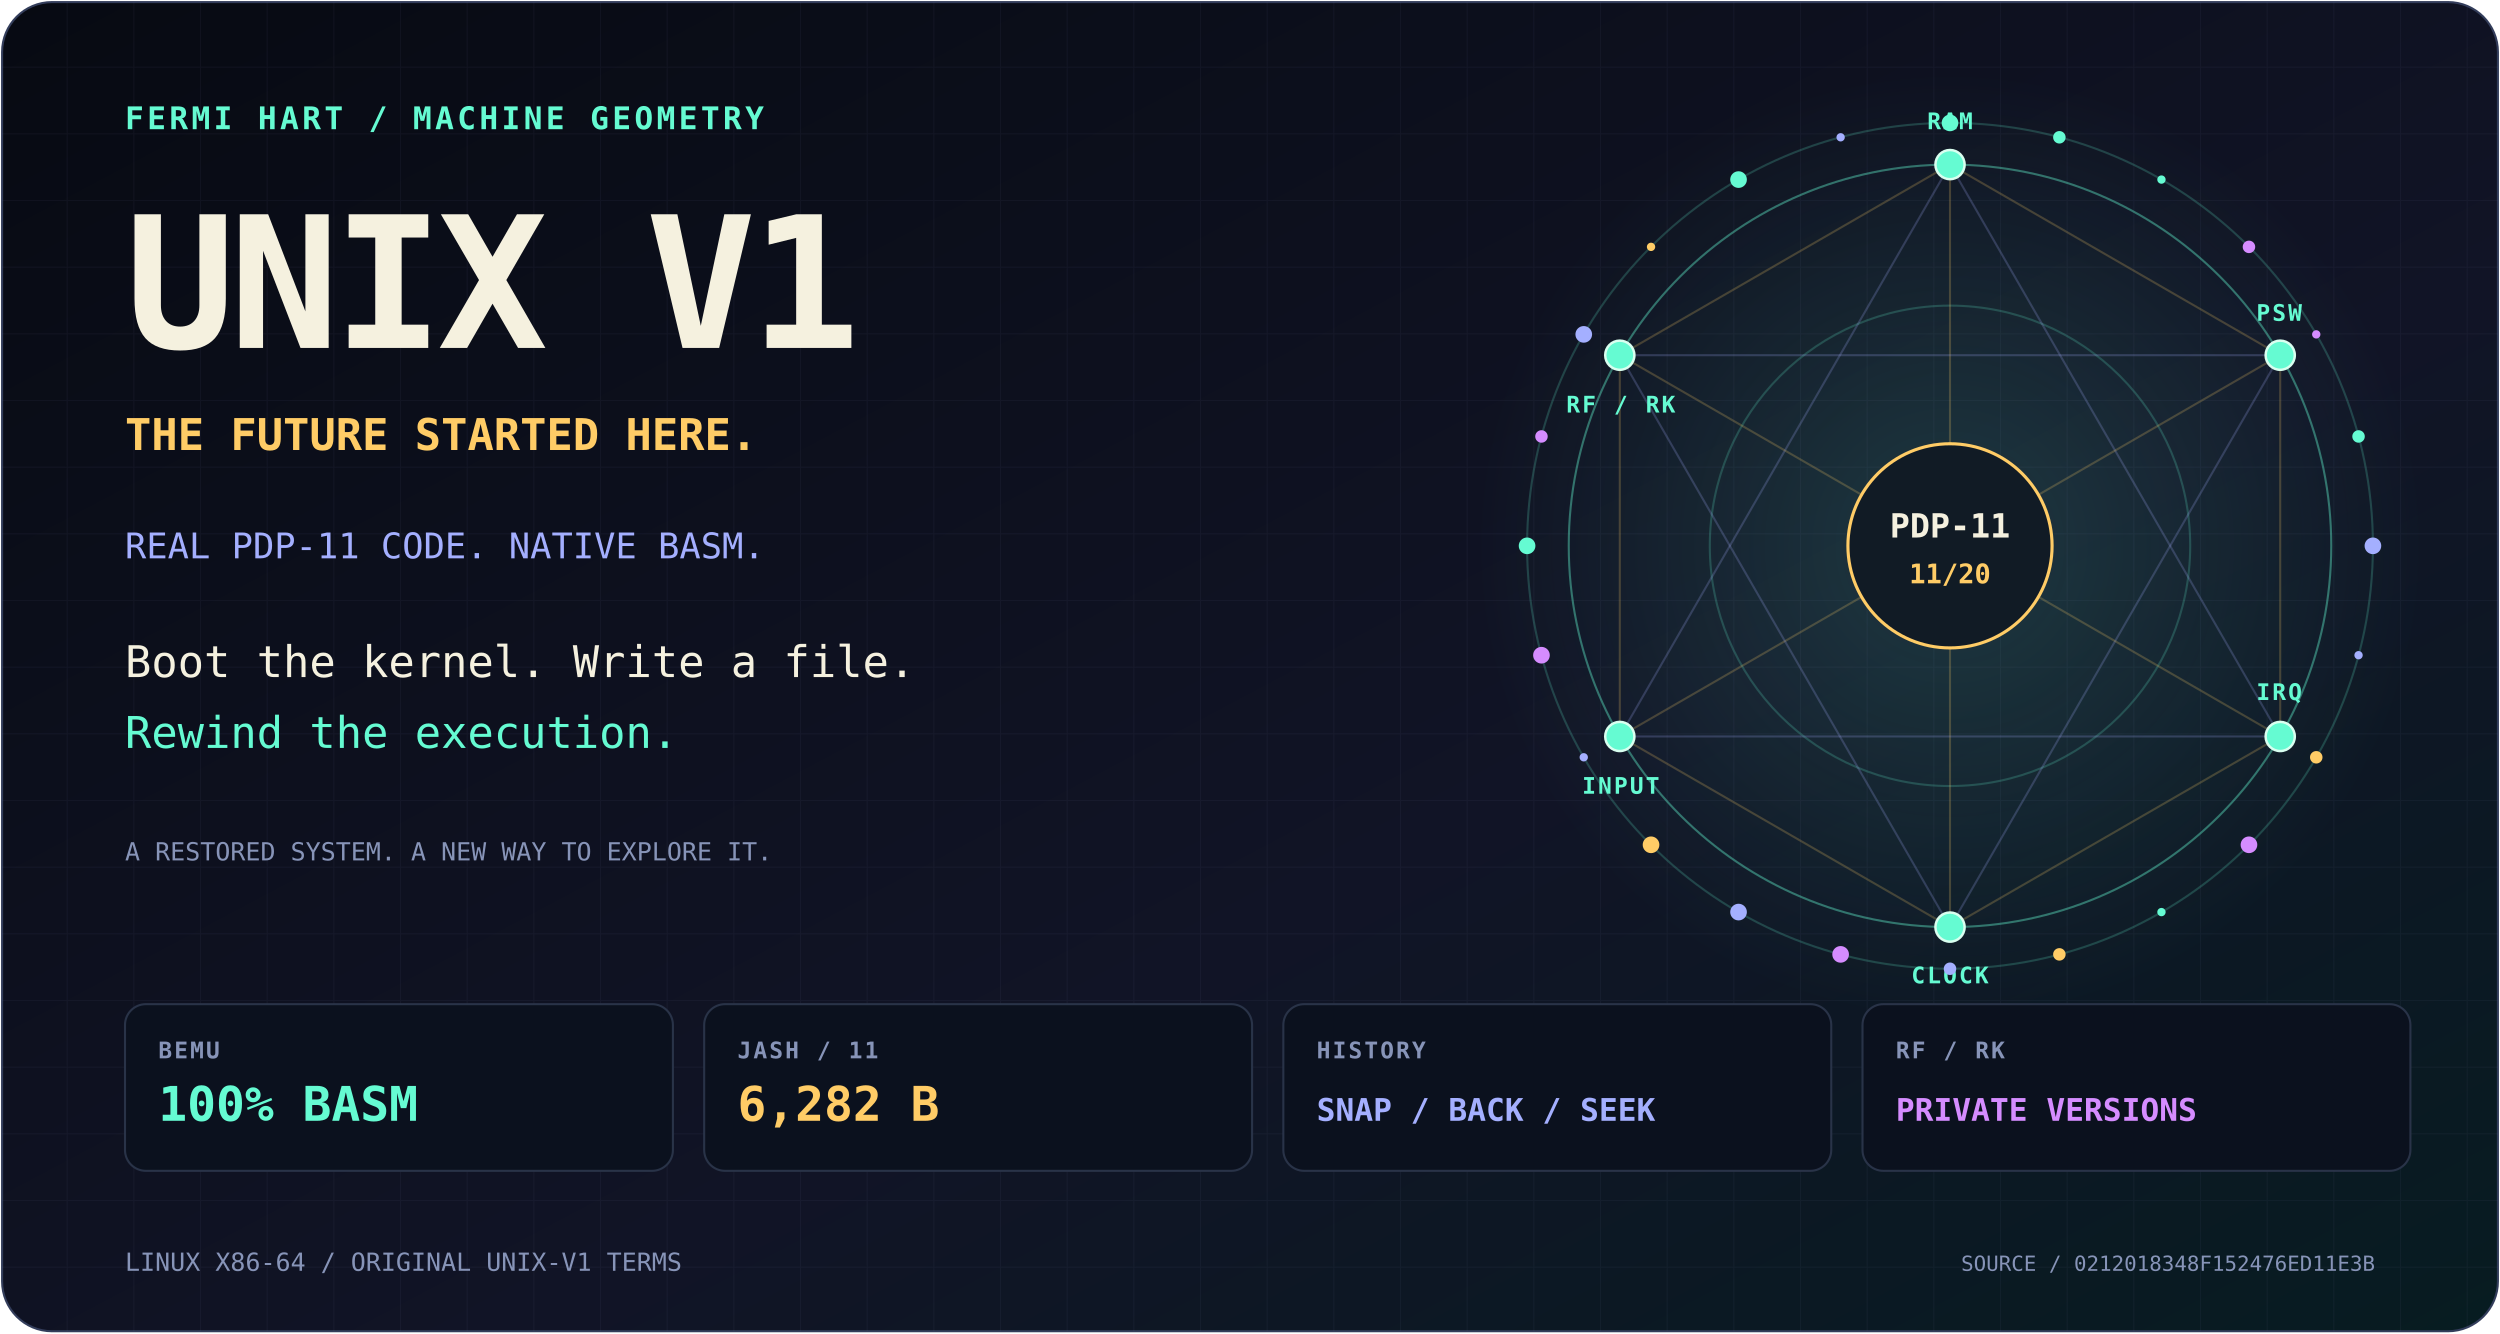
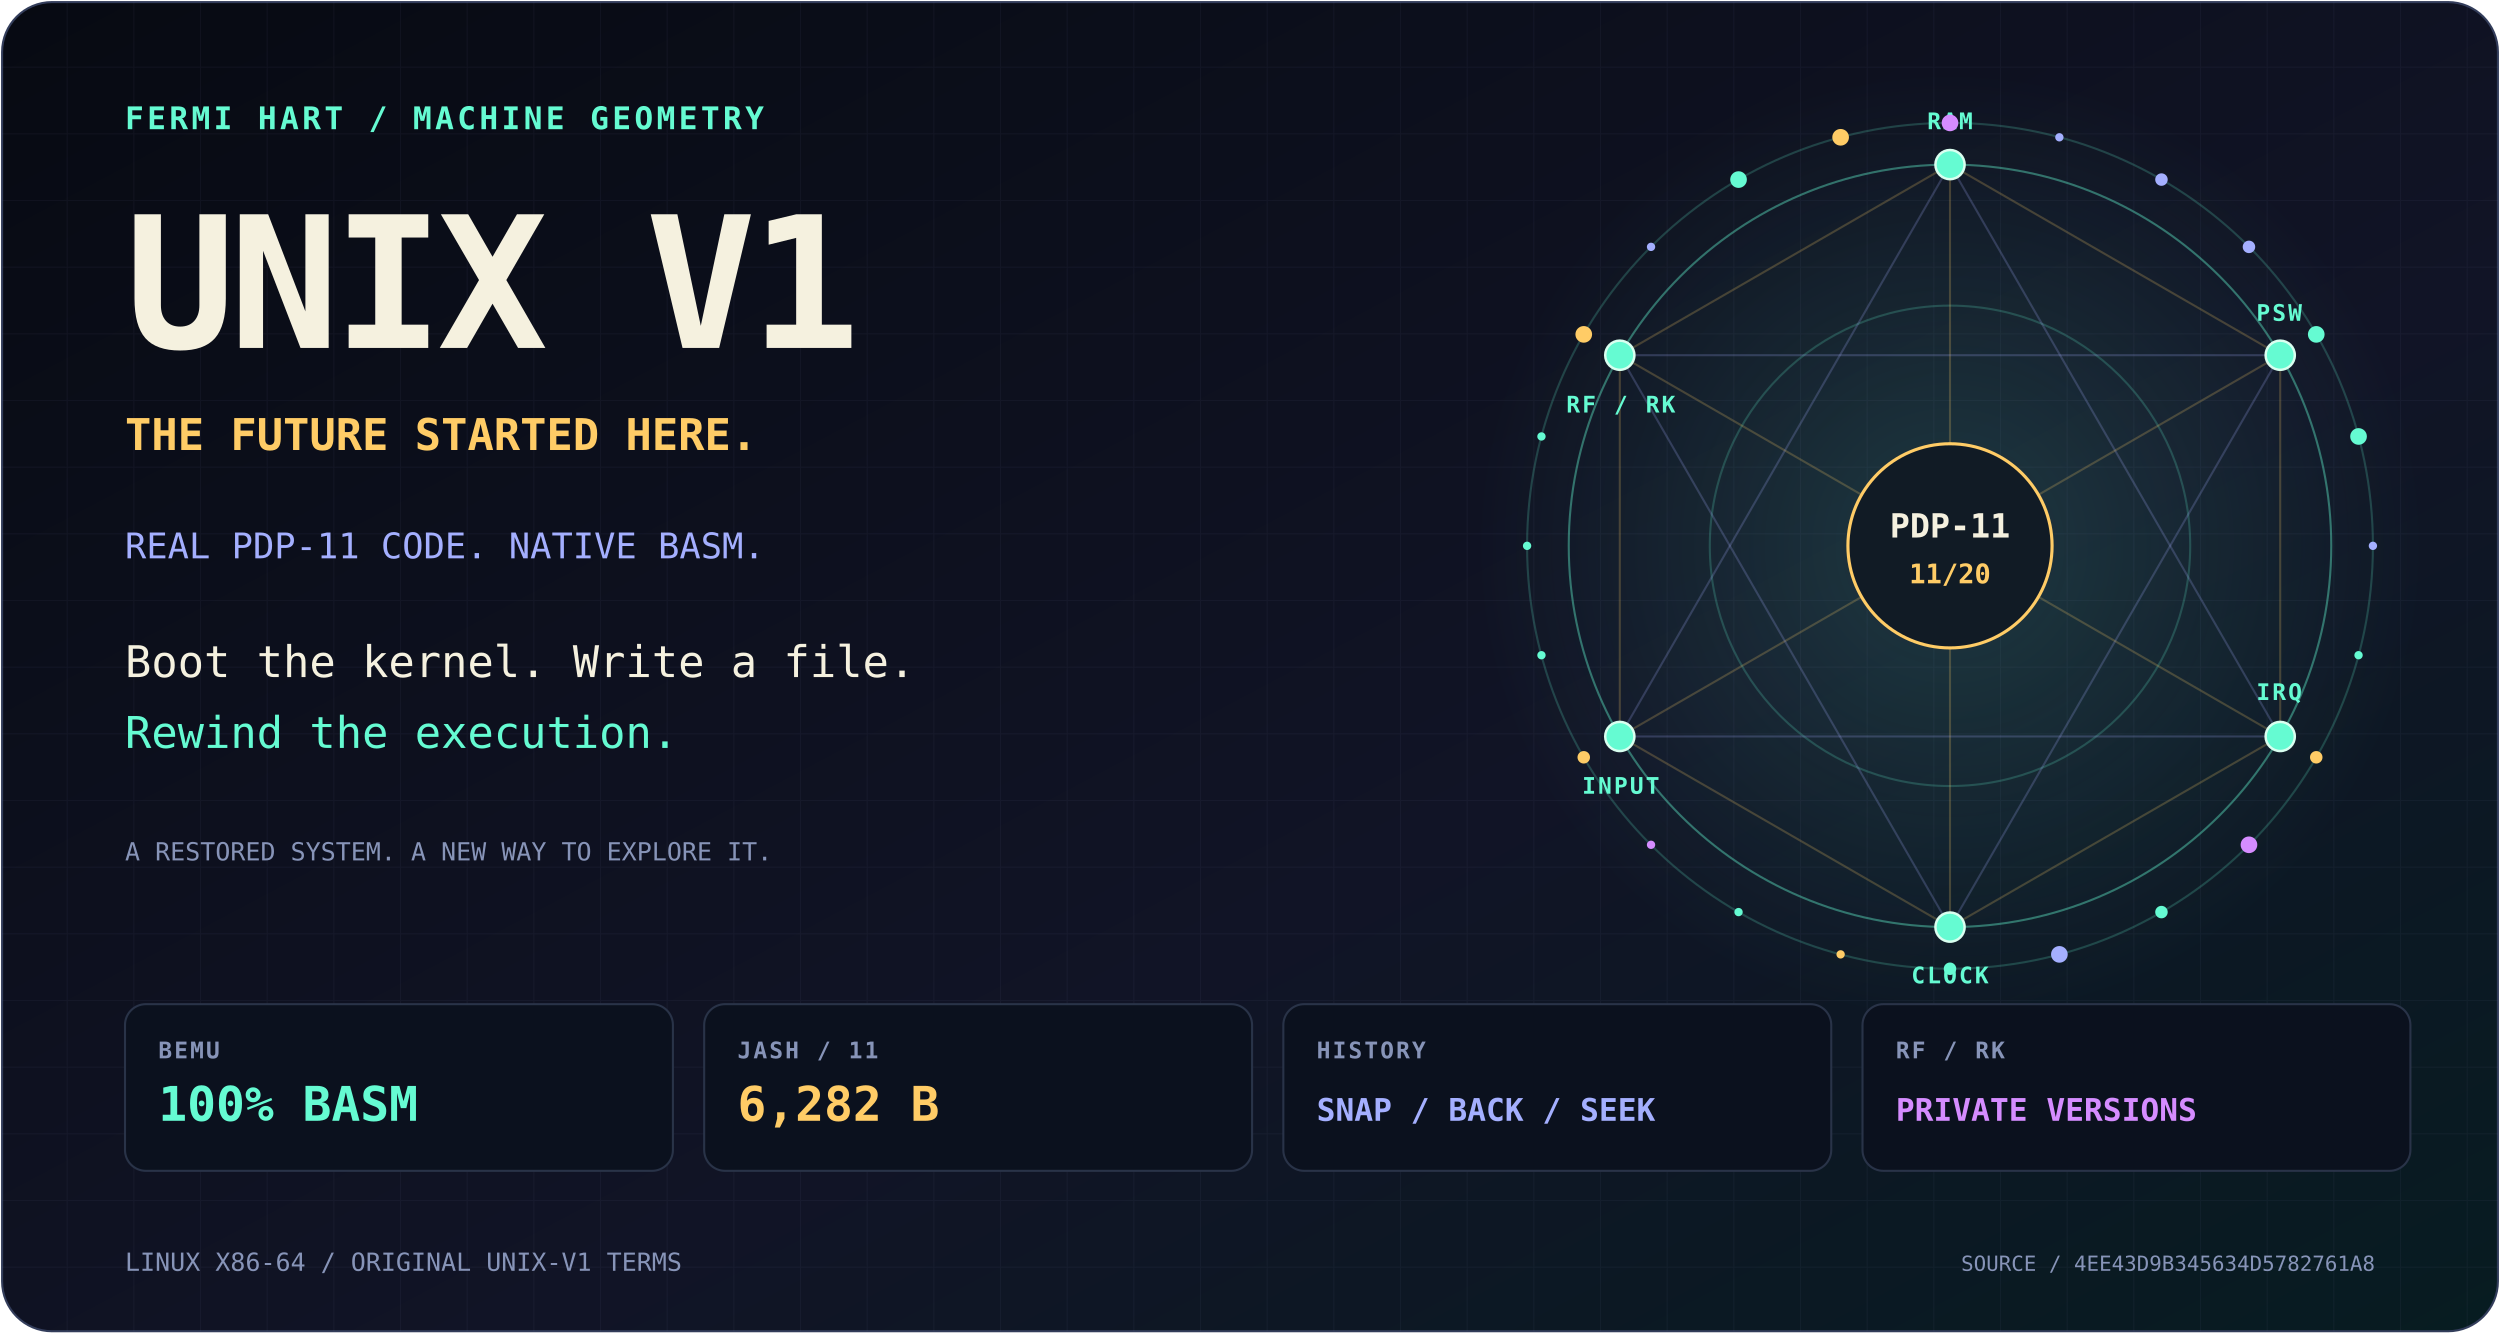
<svg xmlns="http://www.w3.org/2000/svg" width="1200" height="640" viewBox="0 0 1200 640" role="img" aria-labelledby="title desc">
  <defs>
    <linearGradient id="bg" x2="1" y2="1">
      <stop stop-color="#070a12" />
      <stop offset=".6" stop-color="#111426" />
      <stop offset="1" stop-color="#071c21" />
    </linearGradient>
    <radialGradient id="orb">
      <stop stop-color="#65fbd2" stop-opacity=".16" />
      <stop offset="1" stop-color="#65fbd2" stop-opacity="0" />
    </radialGradient>
    <pattern id="grid" width="32" height="32" patternUnits="userSpaceOnUse">
      <path d="M32 0H0V32" fill="none" stroke="#8794b8" stroke-opacity=".06" />
    </pattern>
  </defs>
  <rect x="1" y="1" width="1198" height="638" rx="24" fill="url(#bg)" stroke="#333d5b" />
  <rect x="1" y="1" width="1198" height="638" rx="24" fill="url(#grid)" />
  <text x="60" y="62" fill="#65fbd2" font-family="DejaVu Sans Mono,monospace" font-size="15" font-weight="700" text-anchor="start" letter-spacing="1.6">FERMI HART / MACHINE GEOMETRY</text>
  <text x="60" y="167" fill="#f5f1df" font-family="DejaVu Sans Mono,monospace" font-size="88" font-weight="700" text-anchor="start" letter-spacing="-3">UNIX V1</text>
  <text x="60" y="216" fill="#ffcc66" font-family="DejaVu Sans Mono,monospace" font-size="21" font-weight="700" text-anchor="start" letter-spacing="0">THE FUTURE STARTED HERE.</text>
  <text x="60" y="268" fill="#a4afff" font-family="DejaVu Sans Mono,monospace" font-size="17" font-weight="400" text-anchor="start" letter-spacing="0">REAL PDP-11 CODE. NATIVE BASM.</text>
  <text x="60" y="325" fill="#f5f1df" font-family="DejaVu Sans Mono,monospace" font-size="21" font-weight="400" text-anchor="start" letter-spacing="0">Boot the kernel. Write a file.</text>
  <text x="60" y="359" fill="#65fbd2" font-family="DejaVu Sans Mono,monospace" font-size="21" font-weight="400" text-anchor="start" letter-spacing="0">Rewind the execution.</text>
  <text x="60" y="413" fill="#8794b8" font-family="DejaVu Sans Mono,monospace" font-size="12" font-weight="400" text-anchor="start" letter-spacing="0">A RESTORED SYSTEM. A NEW WAY TO EXPLORE IT.</text>
  <circle cx="936" cy="262" r="228" fill="url(#orb)" />
  <circle cx="936" cy="262" r="203.0" fill="none" stroke="#65fbd2" stroke-opacity=".2" />
  <circle cx="936" cy="262" r="183.0" fill="none" stroke="#65fbd2" stroke-opacity=".4" />
  <circle cx="936" cy="262" r="115.3" fill="none" stroke="#65fbd2" stroke-opacity=".2" />
  <path d="M936.0,79.0L1094.5,170.5" stroke="#ffcc66" stroke-opacity=".22" fill="none" />
  <path d="M936.0,79.0L1094.5,353.5" stroke="#a4afff" stroke-opacity=".22" fill="none" />
  <path d="M936.0,79.0L936.0,445.0" stroke="#ffcc66" stroke-opacity=".22" fill="none" />
  <path d="M936.0,79.0L777.5,353.5" stroke="#a4afff" stroke-opacity=".22" fill="none" />
  <path d="M936.0,79.0L777.5,170.5" stroke="#ffcc66" stroke-opacity=".22" fill="none" />
  <path d="M1094.5,170.5L1094.5,353.5" stroke="#ffcc66" stroke-opacity=".22" fill="none" />
  <path d="M1094.5,170.5L936.0,445.0" stroke="#a4afff" stroke-opacity=".22" fill="none" />
  <path d="M1094.5,170.5L777.5,353.5" stroke="#ffcc66" stroke-opacity=".22" fill="none" />
  <path d="M1094.5,170.5L777.5,170.5" stroke="#a4afff" stroke-opacity=".22" fill="none" />
  <path d="M1094.5,353.5L936.0,445.0" stroke="#ffcc66" stroke-opacity=".22" fill="none" />
  <path d="M1094.5,353.5L777.5,353.5" stroke="#a4afff" stroke-opacity=".22" fill="none" />
  <path d="M1094.5,353.5L777.5,170.5" stroke="#ffcc66" stroke-opacity=".22" fill="none" />
  <path d="M936.0,445.0L777.5,353.5" stroke="#ffcc66" stroke-opacity=".22" fill="none" />
  <path d="M936.0,445.0L777.5,170.5" stroke="#a4afff" stroke-opacity=".22" fill="none" />
  <path d="M777.5,353.5L777.5,170.5" stroke="#ffcc66" stroke-opacity=".22" fill="none" />
  <circle cx="936.0" cy="79.0" r="7" fill="#65fbd2" stroke="#d9fff0" stroke-width="1.2" />
  <text x="936" y="62" fill="#65fbd2" font-family="DejaVu Sans Mono,monospace" font-size="11" font-weight="700" text-anchor="middle" letter-spacing="1">RAM</text>
  <circle cx="1094.5" cy="170.5" r="7" fill="#65fbd2" stroke="#d9fff0" stroke-width="1.2" />
  <text x="1094" y="154" fill="#65fbd2" font-family="DejaVu Sans Mono,monospace" font-size="11" font-weight="700" text-anchor="middle" letter-spacing="1">PSW</text>
  <circle cx="1094.5" cy="353.5" r="7" fill="#65fbd2" stroke="#d9fff0" stroke-width="1.2" />
  <text x="1094" y="336" fill="#65fbd2" font-family="DejaVu Sans Mono,monospace" font-size="11" font-weight="700" text-anchor="middle" letter-spacing="1">IRQ</text>
  <circle cx="936.0" cy="445.0" r="7" fill="#65fbd2" stroke="#d9fff0" stroke-width="1.2" />
  <text x="936" y="472" fill="#65fbd2" font-family="DejaVu Sans Mono,monospace" font-size="11" font-weight="700" text-anchor="middle" letter-spacing="1">CLOCK</text>
  <circle cx="777.5" cy="353.5" r="7" fill="#65fbd2" stroke="#d9fff0" stroke-width="1.2" />
  <text x="778" y="381" fill="#65fbd2" font-family="DejaVu Sans Mono,monospace" font-size="11" font-weight="700" text-anchor="middle" letter-spacing="1">INPUT</text>
  <circle cx="777.5" cy="170.5" r="7" fill="#65fbd2" stroke="#d9fff0" stroke-width="1.2" />
  <text x="778" y="198" fill="#65fbd2" font-family="DejaVu Sans Mono,monospace" font-size="11" font-weight="700" text-anchor="middle" letter-spacing="1">RF / RK</text>
-   <circle cx="1139.0" cy="262.0" r="4" fill="#a4afff" />
-   <circle cx="1132.1" cy="314.5" r="2" fill="#a4afff" />
+   <circle cx="1139.0" cy="262.0" r="2" fill="#a4afff" />
+   <circle cx="1132.1" cy="314.5" r="2" fill="#65fbd2" />
  <circle cx="1111.8" cy="363.5" r="3" fill="#ffcc66" />
  <circle cx="1079.5" cy="405.5" r="4" fill="#d58cff" />
-   <circle cx="1037.5" cy="437.8" r="2" fill="#65fbd2" />
-   <circle cx="988.5" cy="458.1" r="3" fill="#ffcc66" />
-   <circle cx="936.0" cy="465.0" r="3" fill="#a4afff" />
-   <circle cx="883.5" cy="458.1" r="4" fill="#d58cff" />
-   <circle cx="834.5" cy="437.8" r="4" fill="#a4afff" />
-   <circle cx="792.5" cy="405.5" r="4" fill="#ffcc66" />
-   <circle cx="760.2" cy="363.5" r="2" fill="#a4afff" />
-   <circle cx="739.9" cy="314.5" r="4" fill="#d58cff" />
-   <circle cx="733.0" cy="262.0" r="4" fill="#65fbd2" />
-   <circle cx="739.9" cy="209.5" r="3" fill="#d58cff" />
-   <circle cx="760.2" cy="160.5" r="4" fill="#a4afff" />
-   <circle cx="792.5" cy="118.5" r="2" fill="#ffcc66" />
+   <circle cx="1037.5" cy="437.8" r="3" fill="#65fbd2" />
+   <circle cx="988.5" cy="458.1" r="4" fill="#a4afff" />
+   <circle cx="936.0" cy="465.0" r="3" fill="#65fbd2" />
+   <circle cx="883.5" cy="458.1" r="2" fill="#ffcc66" />
+   <circle cx="834.5" cy="437.8" r="2" fill="#65fbd2" />
+   <circle cx="792.5" cy="405.5" r="2" fill="#d58cff" />
+   <circle cx="760.2" cy="363.5" r="3" fill="#ffcc66" />
+   <circle cx="739.9" cy="314.5" r="2" fill="#65fbd2" />
+   <circle cx="733.0" cy="262.0" r="2" fill="#65fbd2" />
+   <circle cx="739.9" cy="209.5" r="2" fill="#65fbd2" />
+   <circle cx="760.2" cy="160.5" r="4" fill="#ffcc66" />
+   <circle cx="792.5" cy="118.5" r="2" fill="#a4afff" />
  <circle cx="834.5" cy="86.2" r="4" fill="#65fbd2" />
-   <circle cx="883.5" cy="65.9" r="2" fill="#a4afff" />
-   <circle cx="936.0" cy="59.0" r="4" fill="#65fbd2" />
-   <circle cx="988.5" cy="65.9" r="3" fill="#65fbd2" />
-   <circle cx="1037.5" cy="86.2" r="2" fill="#65fbd2" />
-   <circle cx="1079.5" cy="118.5" r="3" fill="#d58cff" />
-   <circle cx="1111.8" cy="160.5" r="2" fill="#d58cff" />
-   <circle cx="1132.1" cy="209.5" r="3" fill="#65fbd2" />
+   <circle cx="883.5" cy="65.9" r="4" fill="#ffcc66" />
+   <circle cx="936.0" cy="59.0" r="4" fill="#d58cff" />
+   <circle cx="988.5" cy="65.9" r="2" fill="#a4afff" />
+   <circle cx="1037.5" cy="86.2" r="3" fill="#a4afff" />
+   <circle cx="1079.5" cy="118.5" r="3" fill="#a4afff" />
+   <circle cx="1111.8" cy="160.5" r="4" fill="#65fbd2" />
+   <circle cx="1132.1" cy="209.5" r="4" fill="#65fbd2" />
  <circle cx="936" cy="262" r="49" fill="#111b25" stroke="#ffcc66" stroke-width="1.5" />
  <text x="936" y="258" fill="#f5f1df" font-family="DejaVu Sans Mono,monospace" font-size="16" font-weight="700" text-anchor="middle" letter-spacing="0">PDP-11</text>
  <text x="936" y="280" fill="#ffcc66" font-family="DejaVu Sans Mono,monospace" font-size="13" font-weight="700" text-anchor="middle" letter-spacing="0">11/20</text>
  <rect x="60" y="482" width="263" height="80" rx="10" fill="#0b111e" stroke="#293348" />
  <text x="76" y="508" fill="#8794b8" font-family="DejaVu Sans Mono,monospace" font-size="11" font-weight="700" text-anchor="start" letter-spacing="1">BEMU</text>
  <text x="76" y="538" fill="#65fbd2" font-family="DejaVu Sans Mono,monospace" font-size="23" font-weight="700" text-anchor="start" letter-spacing="0">100% BASM</text>
  <rect x="338" y="482" width="263" height="80" rx="10" fill="#0b111e" stroke="#293348" />
  <text x="354" y="508" fill="#8794b8" font-family="DejaVu Sans Mono,monospace" font-size="11" font-weight="700" text-anchor="start" letter-spacing="1">JASH / 11</text>
  <text x="354" y="538" fill="#ffcc66" font-family="DejaVu Sans Mono,monospace" font-size="23" font-weight="700" text-anchor="start" letter-spacing="0">6,282 B</text>
  <rect x="616" y="482" width="263" height="80" rx="10" fill="#0b111e" stroke="#293348" />
  <text x="632" y="508" fill="#8794b8" font-family="DejaVu Sans Mono,monospace" font-size="11" font-weight="700" text-anchor="start" letter-spacing="1">HISTORY</text>
  <text x="632" y="538" fill="#a4afff" font-family="DejaVu Sans Mono,monospace" font-size="15" font-weight="700" text-anchor="start" letter-spacing="0">SNAP / BACK / SEEK</text>
  <rect x="894" y="482" width="263" height="80" rx="10" fill="#0b111e" stroke="#293348" />
  <text x="910" y="508" fill="#8794b8" font-family="DejaVu Sans Mono,monospace" font-size="11" font-weight="700" text-anchor="start" letter-spacing="1">RF / RK</text>
  <text x="910" y="538" fill="#d58cff" font-family="DejaVu Sans Mono,monospace" font-size="15" font-weight="700" text-anchor="start" letter-spacing="0">PRIVATE VERSIONS</text>
  <text x="60" y="610" fill="#8794b8" font-family="DejaVu Sans Mono,monospace" font-size="12" font-weight="400" text-anchor="start" letter-spacing="0">LINUX X86-64 / ORIGINAL UNIX-V1 TERMS</text>
-   <text x="1140" y="610" fill="#8794b8" font-family="DejaVu Sans Mono,monospace" font-size="10" font-weight="400" text-anchor="end" letter-spacing="0">SOURCE / 0212018348F152476ED11E3B</text>
+   <text x="1140" y="610" fill="#8794b8" font-family="DejaVu Sans Mono,monospace" font-size="10" font-weight="400" text-anchor="end" letter-spacing="0">SOURCE / 4EE43D9B345634D5782761A8</text>
</svg>
